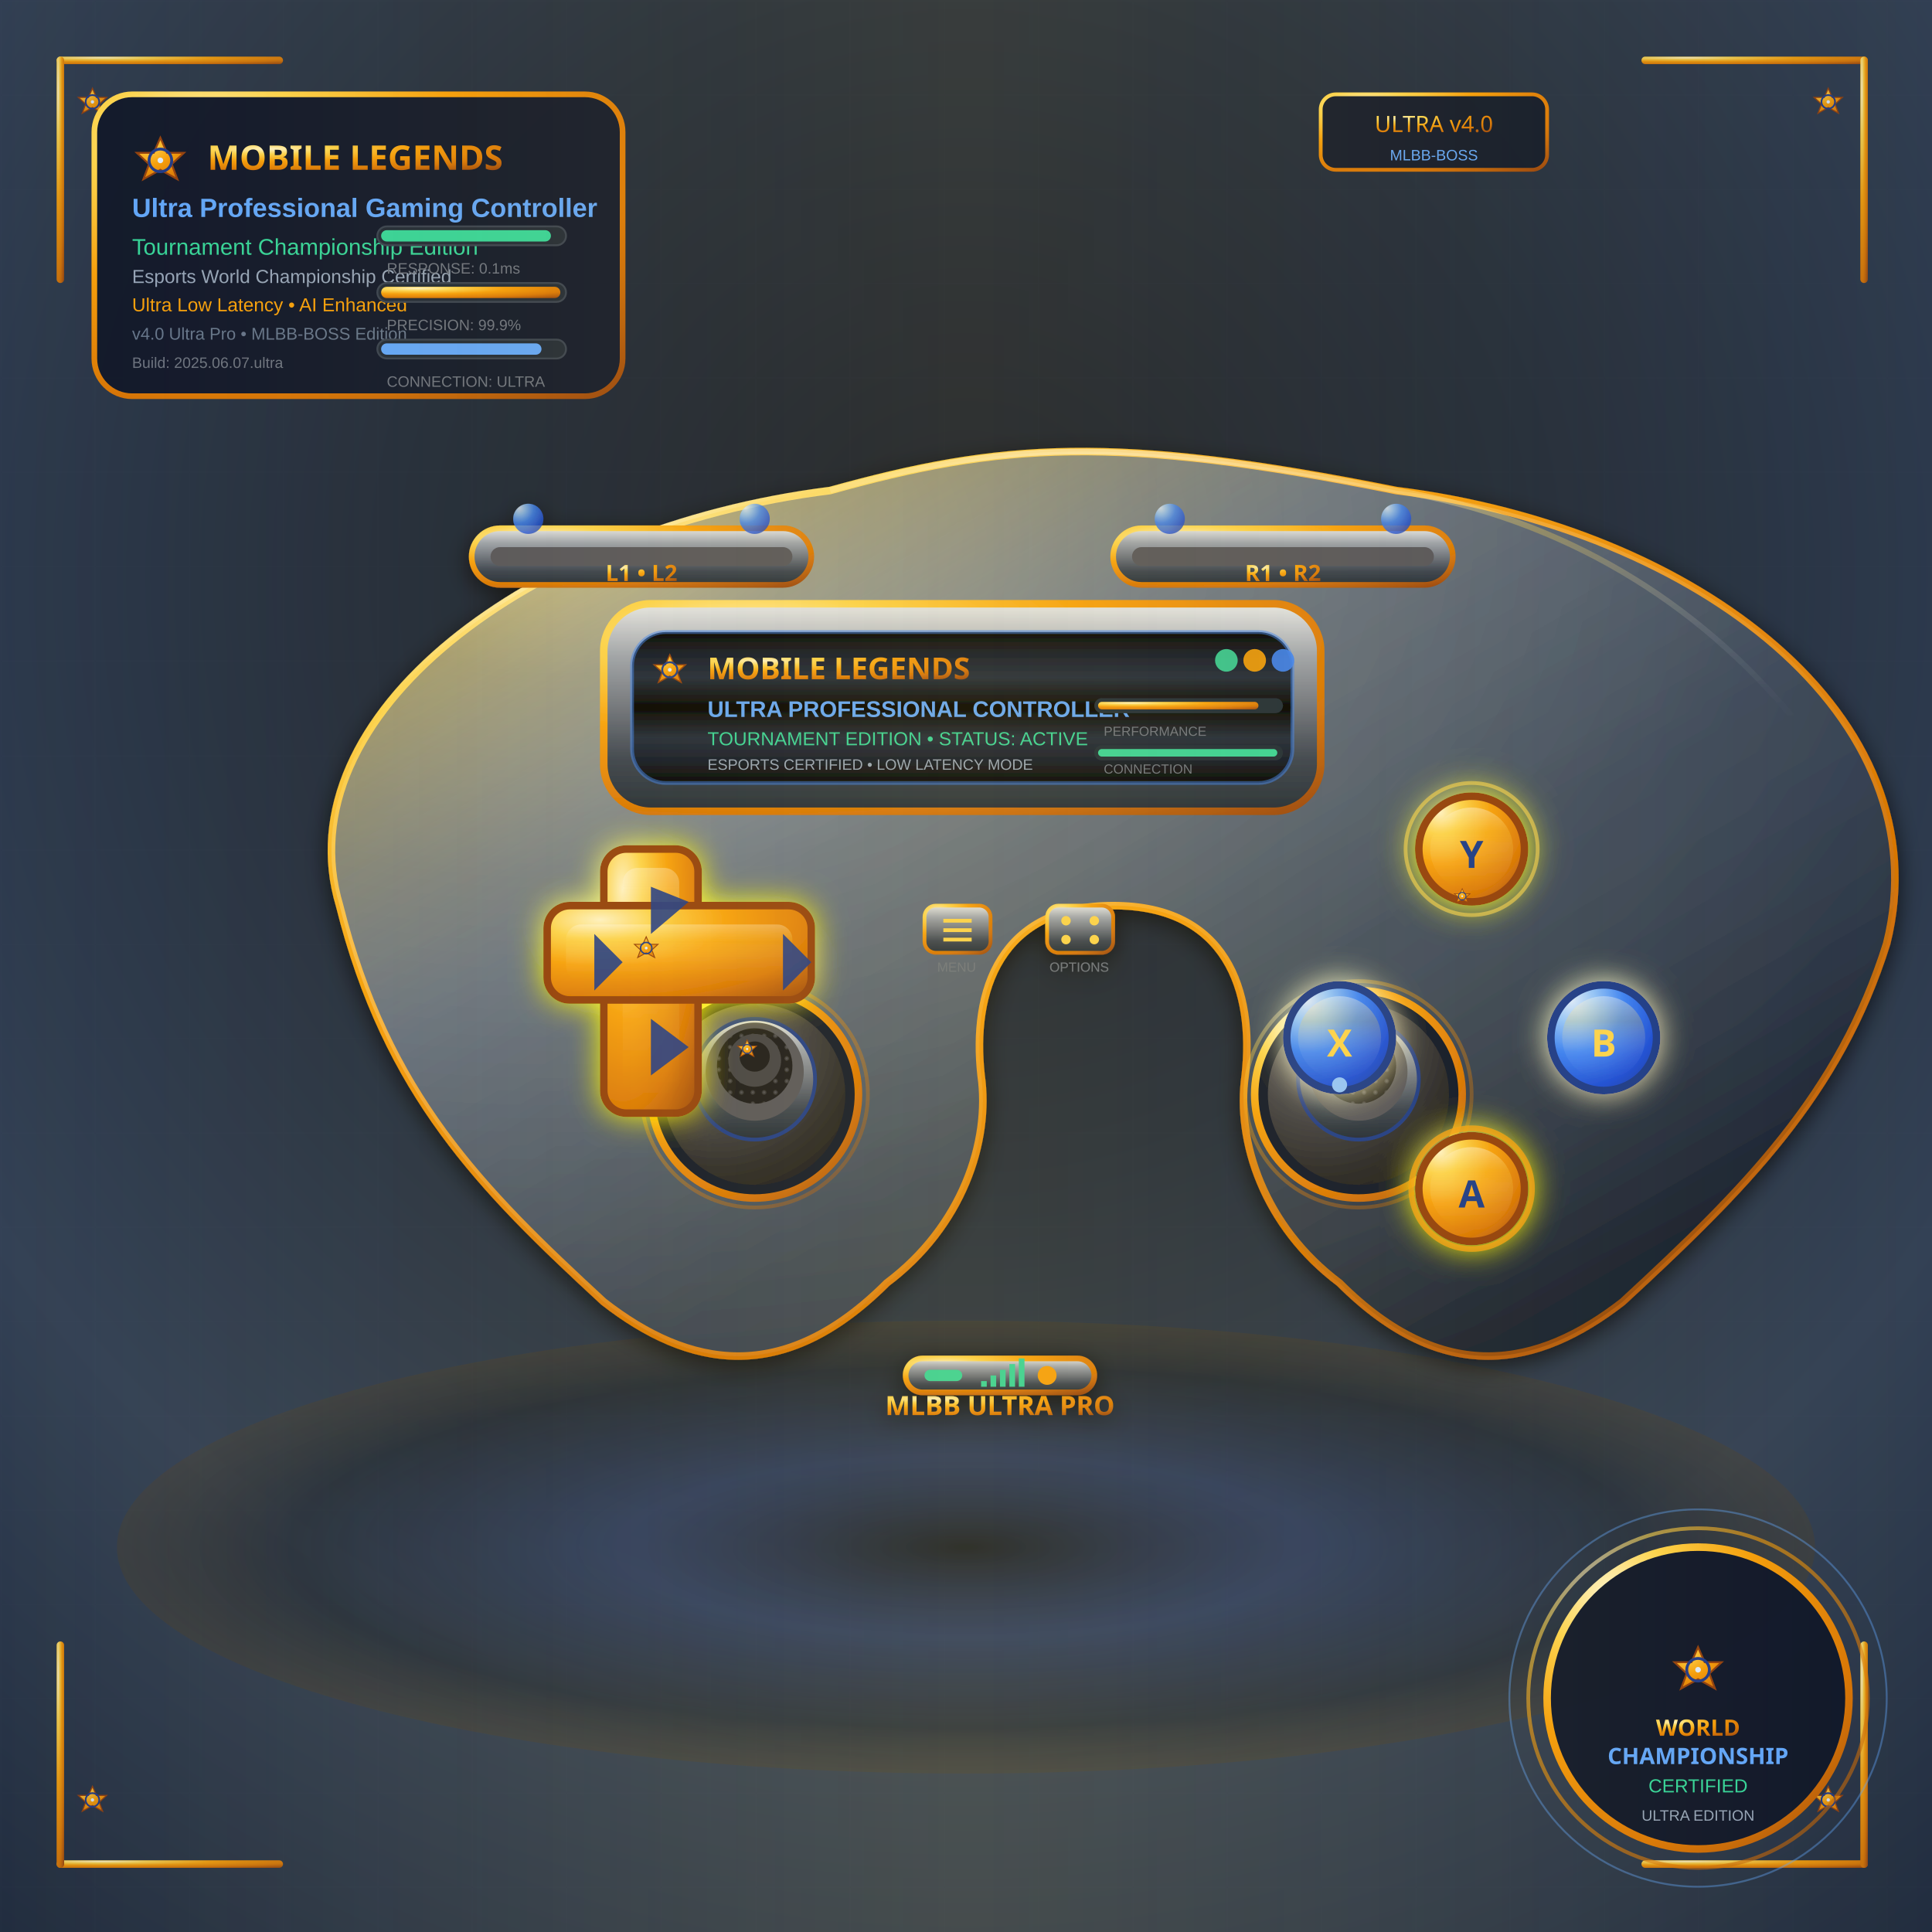
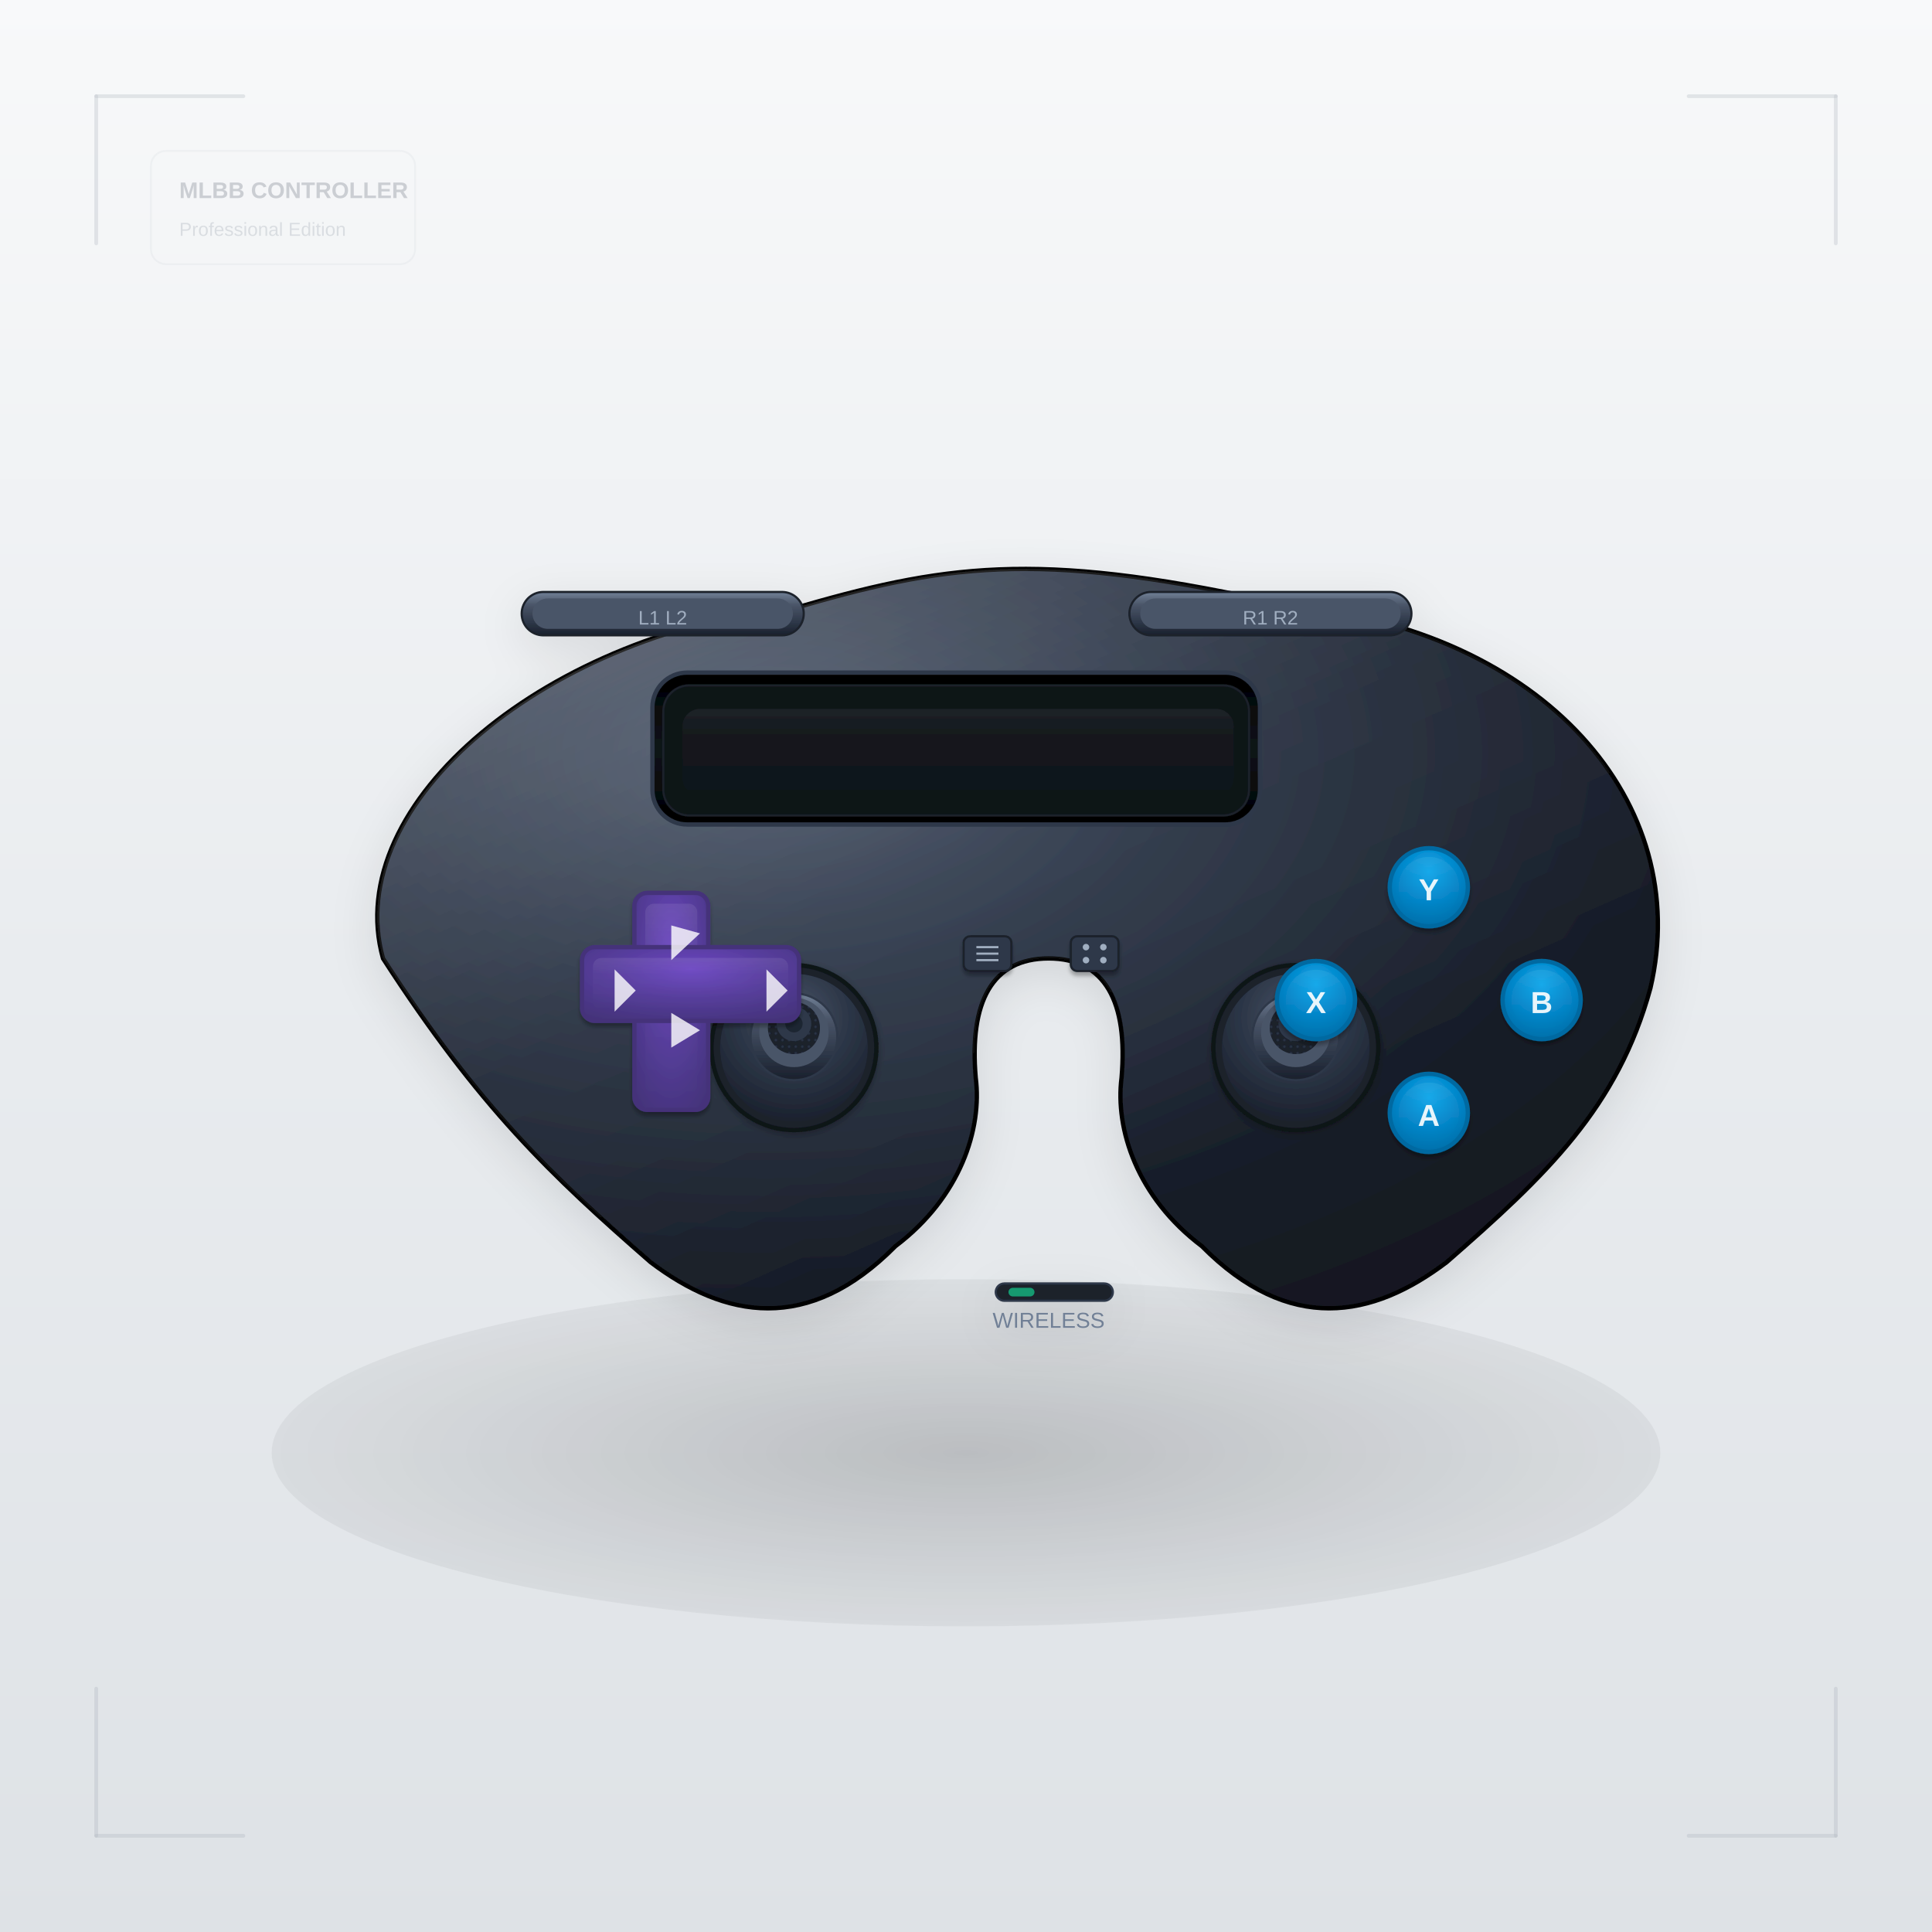
- <svg xmlns="http://www.w3.org/2000/svg" width="1024" height="1024" viewBox="0 0 1024 1024" class="mlbb-ultra-controller">
+ <svg xmlns="http://www.w3.org/2000/svg" width="1024" height="1024" viewBox="0 0 1024 1024">
  <defs>
-     <radialGradient id="mlbb-ultra-gold" cx="0.2" cy="0.15" r="1.4">
-       <stop offset="0%" stop-color="#FEF3C7" />
-       <stop offset="15%" stop-color="#FCD34D" />
-       <stop offset="35%" stop-color="#F59E0B" />
-       <stop offset="60%" stop-color="#D97706" />
-       <stop offset="85%" stop-color="#92400E" />
-       <stop offset="100%" stop-color="#451A03" />
+     <linearGradient id="subtle-bg" x1="0" y1="0" x2="0" y2="1">
+       <stop offset="0%" stop-color="#F8F9FA" />
+       <stop offset="50%" stop-color="#E9ECEF" />
+       <stop offset="100%" stop-color="#DEE2E6" />
+     </linearGradient>
+     <radialGradient id="realistic-body" cx="0.3" cy="0.25" r="1.1">
+       <stop offset="0%" stop-color="#4A5568" />
+       <stop offset="30%" stop-color="#2D3748" />
+       <stop offset="60%" stop-color="#1A202C" />
+       <stop offset="100%" stop-color="#0F1419" />
    </radialGradient>
-     <radialGradient id="mlbb-ultra-blue" cx="0.2" cy="0.15" r="1.4">
-       <stop offset="0%" stop-color="#DBEAFE" />
-       <stop offset="15%" stop-color="#93C5FD" />
-       <stop offset="35%" stop-color="#3B82F6" />
-       <stop offset="60%" stop-color="#1D4ED8" />
-       <stop offset="85%" stop-color="#1E3A8A" />
-       <stop offset="100%" stop-color="#1E2A78" />
+     <linearGradient id="natural-lighting" x1="0" y1="0" x2="0.6" y2="0.8">
+       <stop offset="0%" stop-color="rgba(255,255,255,0.4)" />
+       <stop offset="25%" stop-color="rgba(255,255,255,0.2)" />
+       <stop offset="60%" stop-color="rgba(255,255,255,0.05)" />
+       <stop offset="100%" stop-color="rgba(0,0,0,0.1)" />
+     </linearGradient>
+     <radialGradient id="dpad-material" cx="0.5" cy="0.3" r="0.8">
+       <stop offset="0%" stop-color="#6B46C1" />
+       <stop offset="50%" stop-color="#553C9A" />
+       <stop offset="100%" stop-color="#44337A" />
    </radialGradient>
-     <radialGradient id="ultra-background" cx="0.5" cy="0.3" r="1.2">
-       <stop offset="0%" stop-color="#0F172A" />
-       <stop offset="25%" stop-color="#1E293B" />
-       <stop offset="50%" stop-color="#334155" />
-       <stop offset="75%" stop-color="#1E293B" />
-       <stop offset="100%" stop-color="#020617" />
+     <radialGradient id="button-material" cx="0.5" cy="0.3" r="0.8">
+       <stop offset="0%" stop-color="#0EA5E9" />
+       <stop offset="50%" stop-color="#0284C7" />
+       <stop offset="100%" stop-color="#0369A1" />
    </radialGradient>
-     <radialGradient id="ultra-controller-body" cx="0.15" cy="0.1" r="1.5">
-       <stop offset="0%" stop-color="#94A3B8" />
-       <stop offset="10%" stop-color="#64748B" />
-       <stop offset="25%" stop-color="#475569" />
-       <stop offset="45%" stop-color="#334155" />
-       <stop offset="70%" stop-color="#1E293B" />
-       <stop offset="90%" stop-color="#0F172A" />
-       <stop offset="100%" stop-color="#020617" />
+     <radialGradient id="floor-shadow" cx="0.5" cy="0.5" r="0.8">
+       <stop offset="0%" stop-color="rgba(0,0,0,0.3)" />
+       <stop offset="40%" stop-color="rgba(0,0,0,0.15)" />
+       <stop offset="70%" stop-color="rgba(0,0,0,0.05)" />
+       <stop offset="100%" stop-color="rgba(0,0,0,0)" />
    </radialGradient>
-     <linearGradient id="cinema-lighting" x1="0" y1="0" x2="1" y2="1">
-       <stop offset="0%" stop-color="rgba(255,255,255,0.85)" />
-       <stop offset="15%" stop-color="rgba(252,211,77,0.6)" />
-       <stop offset="35%" stop-color="rgba(255,255,255,0.3)" />
-       <stop offset="60%" stop-color="rgba(255,255,255,0.1)" />
-       <stop offset="85%" stop-color="rgba(0,0,0,0.2)" />
-       <stop offset="100%" stop-color="rgba(0,0,0,0.4)" />
+     <filter id="realistic-shadow" x="-50%" y="-30%" width="200%" height="200%">
+       <feDropShadow dx="0" dy="29" stdDeviation="40" flood-color="#000000" flood-opacity="0.4" />
+       <feDropShadow dx="0" dy="14" stdDeviation="23" flood-color="#000000" flood-opacity="0.2" />
+       <feDropShadow dx="0" dy="7" stdDeviation="12" flood-color="#000000" flood-opacity="0.1" />
+     </filter>
+     <filter id="button-depth" x="-30%" y="-30%" width="160%" height="160%">
+       <feDropShadow dx="0" dy="5" stdDeviation="4" flood-color="#000000" flood-opacity="0.6" />
+       <feDropShadow dx="0" dy="2" stdDeviation="1" flood-color="#000000" flood-opacity="0.3" />
+     </filter>
+     <filter id="stick-shadow" x="-40%" y="-40%" width="180%" height="180%">
+       <feDropShadow dx="0" dy="4" stdDeviation="5" flood-color="#000000" flood-opacity="0.5" />
+       <feDropShadow dx="0" dy="1" stdDeviation="2" flood-color="#000000" flood-opacity="0.3" />
+     </filter>
+     <radialGradient id="stick-texture" cx="0.5" cy="0.3" r="0.9">
+       <stop offset="0%" stop-color="#4A5568" />
+       <stop offset="40%" stop-color="#2D3748" />
+       <stop offset="80%" stop-color="#1A202C" />
+       <stop offset="100%" stop-color="#0F1419" />
+     </radialGradient>
+     <pattern id="rubber-pattern" patternUnits="userSpaceOnUse" width="3.5" height="3.5">
+       <rect width="3.5" height="3.5" fill="#1A202C" />
+       <circle cx="1.75" cy="1.75" r="0.7" fill="#2D3748" opacity="0.8" />
+     </pattern>
+     <linearGradient id="metal-trigger" x1="0" y1="0" x2="0" y2="1">
+       <stop offset="0%" stop-color="#718096" />
+       <stop offset="30%" stop-color="#4A5568" />
+       <stop offset="70%" stop-color="#2D3748" />
+       <stop offset="100%" stop-color="#1A202C" />
    </linearGradient>
-     <filter id="ultra-professional-shadow" x="-150%" y="-100%" width="400%" height="350%">
-       <feDropShadow dx="0" dy="45" stdDeviation="65" flood-color="#000000" flood-opacity="0.6" />
-       <feDropShadow dx="0" dy="25" stdDeviation="35" flood-color="#1E3A8A" flood-opacity="0.4" />
-       <feDropShadow dx="0" dy="15" stdDeviation="20" flood-color="#F59E0B" flood-opacity="0.2" />
-       <feDropShadow dx="0" dy="8" stdDeviation="12" flood-color="#000000" flood-opacity="0.5" />
-       <feDropShadow dx="0" dy="3" stdDeviation="6" flood-color="#000000" flood-opacity="0.7" />
-     </filter>
-     <filter id="ultra-button-glow" x="-100%" y="-100%" width="300%" height="300%">
-       <feGaussianBlur stdDeviation="8" result="coloredBlur" />
-       <feColorMatrix type="matrix" values="1 0 0 0 0.95  0 1 0 0 0.8  0 0 1 0 0  0 0 0 1 0" result="goldGlow" />
-       <feMerge>
-         <feMergeNode in="goldGlow" />
-         <feMergeNode in="SourceGraphic" />
-       </feMerge>
-     </filter>
-     <radialGradient id="ultra-stick-texture" cx="0.3" cy="0.2" r="1.1">
-       <stop offset="0%" stop-color="#71717A" />
-       <stop offset="20%" stop-color="#52525B" />
-       <stop offset="40%" stop-color="#3F3F46" />
-       <stop offset="65%" stop-color="#27272A" />
-       <stop offset="85%" stop-color="#18181B" />
-       <stop offset="100%" stop-color="#09090B" />
-     </radialGradient>
-     <pattern id="ultra-rubber-pattern" patternUnits="userSpaceOnUse" width="6" height="6">
-       <rect width="6" height="6" fill="#18181B" />
-       <circle cx="3" cy="3" r="1.2" fill="#3F3F46" opacity="0.8" />
-       <circle cx="3" cy="3" r="0.6" fill="#52525B" opacity="0.6" />
-       <circle cx="3" cy="3" r="0.2" fill="#71717A" opacity="0.4" />
-     </pattern>
-     <linearGradient id="ultra-display" x1="0" y1="0" x2="0" y2="1">
+     <linearGradient id="screen-material" x1="0" y1="0" x2="0" y2="1">
      <stop offset="0%" stop-color="#000000" />
-       <stop offset="15%" stop-color="#0F172A" />
-       <stop offset="30%" stop-color="#1E293B" />
-       <stop offset="50%" stop-color="#000000" />
-       <stop offset="70%" stop-color="#1E293B" />
-       <stop offset="85%" stop-color="#0F172A" />
+       <stop offset="50%" stop-color="#0F1419" />
      <stop offset="100%" stop-color="#000000" />
    </linearGradient>
-     <radialGradient id="ultra-floor-shadow" cx="0.5" cy="0.5" r="1">
-       <stop offset="0%" stop-color="rgba(0,0,0,0.5)" />
-       <stop offset="20%" stop-color="rgba(30,58,138,0.3)" />
-       <stop offset="40%" stop-color="rgba(0,0,0,0.25)" />
-       <stop offset="65%" stop-color="rgba(245,158,11,0.1)" />
-       <stop offset="85%" stop-color="rgba(0,0,0,0.05)" />
-       <stop offset="100%" stop-color="rgba(0,0,0,0)" />
-     </radialGradient>
-     <symbol id="mlbb-ultra-logo" viewBox="0 0 30 30">
-       <defs>
-         <radialGradient id="logo-gold" cx="0.3" cy="0.2" r="0.9">
-           <stop offset="0%" stop-color="#FCD34D" />
-           <stop offset="50%" stop-color="#F59E0B" />
-           <stop offset="100%" stop-color="#D97706" />
-         </radialGradient>
-       </defs>
-       <polygon points="15,3 18.5,11 27.5,11 21,17 24,25 15,20 6,25 9,17 2.5,11 11.5,11" fill="url(#logo-gold)" stroke="#92400E" stroke-width="1" />
-       <circle cx="15" cy="15" r="6" fill="none" stroke="#1E3A8A" stroke-width="1.5" />
-       <circle cx="15" cy="15" r="1.5" fill="#DBEAFE" />
-     </symbol>
-     <linearGradient id="ultra-metal" x1="0" y1="0" x2="0" y2="1">
-       <stop offset="0%" stop-color="#E5E7EB" />
-       <stop offset="25%" stop-color="#9CA3AF" />
-       <stop offset="50%" stop-color="#6B7280" />
-       <stop offset="75%" stop-color="#374151" />
-       <stop offset="100%" stop-color="#1F2937" />
-     </linearGradient>
-     <linearGradient id="ultra-highlight" x1="0" y1="0" x2="0" y2="1">
-       <stop offset="0%" stop-color="rgba(255,255,255,0.6)" />
-       <stop offset="30%" stop-color="rgba(252,211,77,0.4)" />
-       <stop offset="70%" stop-color="rgba(255,255,255,0.1)" />
+     <linearGradient id="plastic-highlight" x1="0" y1="0" x2="0" y2="1">
+       <stop offset="0%" stop-color="rgba(255,255,255,0.3)" />
+       <stop offset="30%" stop-color="rgba(255,255,255,0.1)" />
      <stop offset="100%" stop-color="rgba(255,255,255,0)" />
    </linearGradient>
  </defs>
-   <rect width="1024" height="1024" fill="url(#ultra-background)" />
-   <defs>
-     <pattern id="ultra-grid" patternUnits="userSpaceOnUse" width="50" height="50">
-       <rect width="50" height="50" fill="none" />
-       <path d="M 50 0 L 0 0 0 50" fill="none" stroke="rgba(71,85,105,0.1)" stroke-width="1" />
-     </pattern>
-   </defs>
-   <rect width="1024" height="1024" fill="url(#ultra-grid)" opacity="0.3" />
-   <ellipse cx="512" cy="820" rx="450" ry="120" fill="url(#ultra-floor-shadow)" />
-   <g id="mlbb-ultra-controller" filter="url(#ultra-professional-shadow)">
-     <g id="ultra-controller-body">
-       <path d="         M 180,480         C 150,380 280,280 440,260         C 530,235 590,230 740,260         C 900,280 1030,380 1000,500         C 975,580 925,630 860,690         C 815,725 765,735 710,680         C 670,650 655,605 660,570         C 665,525 650,480 590,480         C 530,480 515,525 520,570         C 525,605 510,650 470,680         C 415,735 365,725 320,690         C 255,630 205,580 180,480         Z" fill="url(#ultra-controller-body)" stroke="url(#mlbb-ultra-gold)" stroke-width="4" />
-       <path d="         M 180,480         C 150,380 280,280 440,260         C 530,235 590,230 740,260         C 900,280 1030,380 1000,500         C 975,580 925,630 860,690         C 815,725 765,735 710,680         C 670,650 655,605 660,570         C 665,525 650,480 590,480         C 530,480 515,525 520,570         C 525,605 510,650 470,680         C 415,735 365,725 320,690         C 255,630 205,580 180,480         Z" fill="url(#cinema-lighting)" opacity="0.7" />
-       <path d="         M 440,260         C 530,235 590,230 740,260         C 830,275 900,320 950,380" fill="none" stroke="url(#ultra-highlight)" stroke-width="3" opacity="0.8" />
+   <rect width="1024" height="1024" fill="url(#subtle-bg)" />
+   <ellipse cx="512" cy="770" rx="368" ry="92" fill="url(#floor-shadow)" opacity="0.6" />
+   <g id="realistic-controller" filter="url(#realistic-shadow)">
+     <g id="controller-body">
+       <path d="         M203,508         C180,425.75 291,333.75 425.75,321         C505.5,298 555.8,292.25 683,321         C818.75,333.75 897.75,425.75 874.75,523.75         C857.5,587 819.5,623 766.75,669         C727.5,698.75 683.25,707.25 637,660.5         C602.5,634.5 591,598.25 594.45,571.25         C597.9,531 585.75,508 555.8,508         C525.85,508 513.7,531 517.15,571.25         C520.6,598.25 509.1,634.5 474.6,660.5         C428.35,707.25 384.1,698.75 344.85,669         C292.1,623 254.1,587 203,508         Z" fill="url(#realistic-body)" stroke="#000000" stroke-width="2.3" />
+       <path d="         M203,508         C180,425.75 291,333.75 425.75,321         C505.5,298 555.8,292.25 683,321         C818.75,333.75 897.75,425.75 874.75,523.75         C857.5,587 819.5,623 766.75,669         C727.5,698.75 683.25,707.25 637,660.5         C602.5,634.5 591,598.25 594.45,571.25         C597.9,531 585.75,508 555.8,508         C525.85,508 513.7,531 517.15,571.25         C520.6,598.25 509.1,634.5 474.6,660.5         C428.35,707.25 384.1,698.75 344.85,669         C292.1,623 254.1,587 203,508         Z" fill="url(#natural-lighting)" opacity="0.7" />
    </g>
-     <g id="ultra-pro-display">
-       <rect x="320" y="320" width="380" height="110" rx="25" fill="url(#ultra-metal)" stroke="url(#mlbb-ultra-gold)" stroke-width="4" />
-       <rect x="335" y="335" width="350" height="80" rx="18" fill="url(#ultra-display)" stroke="rgba(59,130,246,0.5)" stroke-width="2" />
-       <g id="mlbb-interface">
-         <use href="#mlbb-ultra-logo" x="345" y="345" width="20" height="20" />
-         <text x="375" y="360" fill="url(#mlbb-ultra-gold)" font-family="Arial Black" font-size="16" font-weight="bold">MOBILE LEGENDS</text>
-         <text x="375" y="380" fill="#60A5FA" font-family="Arial" font-size="12" font-weight="600">ULTRA PROFESSIONAL CONTROLLER</text>
-         <text x="375" y="395" fill="#34D399" font-family="Arial" font-size="10">TOURNAMENT EDITION • STATUS: ACTIVE</text>
-         <text x="375" y="408" fill="#94A3B8" font-family="Arial" font-size="8">ESPORTS CERTIFIED • LOW LATENCY MODE</text>
-         <circle cx="650" cy="350" r="6" fill="#34D399" opacity="0.9" />
-         <circle cx="665" cy="350" r="6" fill="#F59E0B" opacity="0.9" />
-         <circle cx="680" cy="350" r="6" fill="#3B82F6" opacity="0.9" />
-         <rect x="580" y="370" width="100" height="8" rx="4" fill="#1F2937" />
-         <rect x="582" y="372" width="85" height="4" rx="2" fill="url(#mlbb-ultra-gold)" />
-         <text x="585" y="390" fill="#6B7280" font-family="Arial" font-size="7">PERFORMANCE</text>
-         <rect x="580" y="395" width="100" height="8" rx="4" fill="#1F2937" />
-         <rect x="582" y="397" width="95" height="4" rx="2" fill="#34D399" />
-         <text x="585" y="410" fill="#6B7280" font-family="Arial" font-size="7">CONNECTION</text>
+     <g id="center-touchpad">
+       <rect x="345.8" y="356.5" width="322" height="80.5" rx="18.4" fill="url(#screen-material)" stroke="#2D3748" stroke-width="2.3" />
+       <rect x="351.55" y="363.25" width="310.5" height="69" rx="13.8" fill="#0F1419" stroke="#1A202C" stroke-width="1.15" />
+       <rect x="361.75" y="375.75" width="292.1" height="46" rx="9.2" fill="url(#plastic-highlight)" opacity="0.2" />
+     </g>
+     <g id="realistic-sticks">
+       <g filter="url(#stick-shadow)">
+         <circle cx="420.8" cy="555.25" r="43.7" fill="#1A202C" stroke="#0F1419" stroke-width="2.3" />
+         <circle cx="420.8" cy="555.25" r="39.1" fill="url(#stick-texture)" />
+         <circle cx="420.8" cy="549.5" r="23" fill="url(#metal-trigger)" stroke="#2D3748" stroke-width="1.15" />
+         <circle cx="420.8" cy="547.2" r="18.4" fill="#4A5568" />
+         <circle cx="420.8" cy="544.9" r="13.8" fill="url(#rubber-pattern)" />
+         <circle cx="420.8" cy="542.6" r="9.2" fill="#2D3748" />
+         <circle cx="420.8" cy="542.6" r="4.6" fill="#1A202C" opacity="0.8" />
+       </g>
+       <g filter="url(#stick-shadow)">
+         <circle cx="686.8" cy="555.25" r="43.7" fill="#1A202C" stroke="#0F1419" stroke-width="2.3" />
+         <circle cx="686.8" cy="555.25" r="39.1" fill="url(#stick-texture)" />
+         <circle cx="686.8" cy="549.5" r="23" fill="url(#metal-trigger)" stroke="#2D3748" stroke-width="1.15" />
+         <circle cx="686.8" cy="547.2" r="18.4" fill="#4A5568" />
+         <circle cx="686.8" cy="544.9" r="13.8" fill="url(#rubber-pattern)" />
+         <circle cx="686.8" cy="542.6" r="9.2" fill="#2D3748" />
+         <circle cx="686.8" cy="542.6" r="4.6" fill="#1A202C" opacity="0.8" />
      </g>
    </g>
-     <g id="ultra-pro-sticks">
-       <g class="ultra-stick-left">
-         <circle cx="400" cy="580" r="55" fill="#0F172A" stroke="url(#mlbb-ultra-gold)" stroke-width="4" />
-         <circle cx="400" cy="580" r="48" fill="url(#ultra-stick-texture)" />
-         <circle cx="400" cy="572" r="32" fill="url(#ultra-metal)" stroke="#1E3A8A" stroke-width="2" />
-         <circle cx="400" cy="568" r="26" fill="#52525B" />
-         <circle cx="400" cy="565" r="20" fill="url(#ultra-rubber-pattern)" />
-         <circle cx="400" cy="562" r="14" fill="#3F3F46" />
-         <circle cx="400" cy="560" r="8" fill="#18181B" />
-         <use href="#mlbb-ultra-logo" x="390" y="550" width="12" height="12" />
-         <circle cx="400" cy="580" r="60" fill="none" stroke="url(#mlbb-ultra-gold)" stroke-width="2" opacity="0.4" />
+     <g id="shoulder-triggers">
+       <rect x="276.5" y="313.75" width="149.5" height="23" rx="11.5" fill="url(#metal-trigger)" stroke="#1A202C" stroke-width="1.15" />
+       <rect x="282.25" y="317.2" width="138" height="16.1" rx="8.05" fill="#4A5568" />
+       <text x="351.25" y="331" text-anchor="middle" fill="#A0AEC0" font-family="Arial" font-size="10.35">L1  L2</text>
+       <rect x="598.6" y="313.75" width="149.5" height="23" rx="11.5" fill="url(#metal-trigger)" stroke="#1A202C" stroke-width="1.15" />
+       <rect x="604.35" y="317.2" width="138" height="16.1" rx="8.05" fill="#4A5568" />
+       <text x="673.35" y="331" text-anchor="middle" fill="#A0AEC0" font-family="Arial" font-size="10.35">R1  R2</text>
+     </g>
+     <g id="realistic-buttons">
+       <g id="realistic-dpad" filter="url(#button-depth)">
+         <rect x="336.25" y="473.25" width="39.1" height="115" rx="6.9" fill="url(#dpad-material)" stroke="#44337A" stroke-width="2.3" />
+         <rect x="342" y="479" width="27.6" height="103.5" rx="4.6" fill="url(#plastic-highlight)" opacity="0.3" />
+         <rect x="308.5" y="502" width="115" height="39.1" rx="6.9" fill="url(#dpad-material)" stroke="#44337A" stroke-width="2.3" />
+         <rect x="314.25" y="507.75" width="103.5" height="27.6" rx="4.6" fill="url(#plastic-highlight)" opacity="0.3" />
+         <polygon points="355.8,490.5 371,494.7 355.8,508.9" fill="rgba(255,255,255,0.8)" />
+         <polygon points="355.8,555.25 371,546.05 355.8,536.85" fill="rgba(255,255,255,0.8)" />
+         <polygon points="325.75,513.8 336.95,525 325.75,536.2" fill="rgba(255,255,255,0.8)" />
+         <polygon points="406.25,513.8 417.45,525 406.25,536.2" fill="rgba(255,255,255,0.8)" />
      </g>
-       <g class="ultra-stick-right">
-         <circle cx="720" cy="580" r="55" fill="#0F172A" stroke="url(#mlbb-ultra-gold)" stroke-width="4" />
-         <circle cx="720" cy="580" r="48" fill="url(#ultra-stick-texture)" />
-         <circle cx="720" cy="572" r="32" fill="url(#ultra-metal)" stroke="#1E3A8A" stroke-width="2" />
-         <circle cx="720" cy="568" r="26" fill="#52525B" />
-         <circle cx="720" cy="565" r="20" fill="url(#ultra-rubber-pattern)" />
-         <circle cx="720" cy="562" r="14" fill="#3F3F46" />
-         <circle cx="720" cy="560" r="8" fill="#18181B" />
-         <use href="#mlbb-ultra-logo" x="710" y="550" width="12" height="12" />
-         <circle cx="720" cy="580" r="60" fill="none" stroke="url(#mlbb-ultra-gold)" stroke-width="2" opacity="0.4" />
+       <g id="action-buttons" filter="url(#button-depth)">
+         <circle cx="757.3" cy="470.25" r="20.7" fill="url(#button-material)" stroke="#0369A1" stroke-width="2.3" />
+         <circle cx="757.3" cy="470.25" r="16.1" fill="url(#plastic-highlight)" opacity="0.3" />
+         <text x="757.3" y="477.15" text-anchor="middle" fill="rgba(255,255,255,0.9)" font-family="Arial" font-size="16.1" font-weight="bold">Y</text>
+         <circle cx="697.5" cy="530.05" r="20.7" fill="url(#button-material)" stroke="#0369A1" stroke-width="2.3" />
+         <circle cx="697.5" cy="530.05" r="16.1" fill="url(#plastic-highlight)" opacity="0.3" />
+         <text x="697.5" y="536.95" text-anchor="middle" fill="rgba(255,255,255,0.9)" font-family="Arial" font-size="16.1" font-weight="bold">X</text>
+         <circle cx="757.3" cy="589.85" r="20.7" fill="url(#button-material)" stroke="#0369A1" stroke-width="2.3" />
+         <circle cx="757.3" cy="589.85" r="16.1" fill="url(#plastic-highlight)" opacity="0.3" />
+         <text x="757.3" y="596.75" text-anchor="middle" fill="rgba(255,255,255,0.9)" font-family="Arial" font-size="16.1" font-weight="bold">A</text>
+         <circle cx="817.1" cy="530.05" r="20.7" fill="url(#button-material)" stroke="#0369A1" stroke-width="2.3" />
+         <circle cx="817.1" cy="530.05" r="16.1" fill="url(#plastic-highlight)" opacity="0.3" />
+         <text x="817.1" y="536.95" text-anchor="middle" fill="rgba(255,255,255,0.9)" font-family="Arial" font-size="16.1" font-weight="bold">B</text>
+       </g>
+       <g id="system-controls" filter="url(#button-depth)">
+         <rect x="510.75" y="496.25" width="25.3" height="18.4" rx="3.45" fill="#2D3748" stroke="#1A202C" stroke-width="1.15" />
+         <line x1="517.5" y1="502" x2="529.2" y2="502" stroke="#A0AEC0" stroke-width="1.15" />
+         <line x1="517.5" y1="505.45" x2="529.2" y2="505.45" stroke="#A0AEC0" stroke-width="1.15" />
+         <line x1="517.5" y1="508.9" x2="529.2" y2="508.9" stroke="#A0AEC0" stroke-width="1.15" />
+         <rect x="567.55" y="496.25" width="25.3" height="18.4" rx="3.45" fill="#2D3748" stroke="#1A202C" stroke-width="1.15" />
+         <circle cx="575.6" cy="502" r="1.725" fill="#A0AEC0" />
+         <circle cx="584.8" cy="502" r="1.725" fill="#A0AEC0" />
+         <circle cx="575.6" cy="508.9" r="1.725" fill="#A0AEC0" />
+         <circle cx="584.8" cy="508.9" r="1.725" fill="#A0AEC0" />
      </g>
    </g>
-     <g id="ultra-shoulder-system">
-       <rect x="250" y="280" width="180" height="30" rx="15" fill="url(#ultra-metal)" stroke="url(#mlbb-ultra-gold)" stroke-width="3" />
-       <rect x="260" y="290" width="160" height="10" rx="5" fill="#52525B" />
-       <text x="340" y="308" text-anchor="middle" fill="url(#mlbb-ultra-gold)" font-family="Arial Black" font-size="12" font-weight="bold">L1 • L2</text>
-       <circle cx="280" cy="275" r="8" fill="url(#mlbb-ultra-blue)" opacity="0.8" />
-       <circle cx="400" cy="275" r="8" fill="url(#mlbb-ultra-blue)" opacity="0.8" />
-       <rect x="590" y="280" width="180" height="30" rx="15" fill="url(#ultra-metal)" stroke="url(#mlbb-ultra-gold)" stroke-width="3" />
-       <rect x="600" y="290" width="160" height="10" rx="5" fill="#52525B" />
-       <text x="680" y="308" text-anchor="middle" fill="url(#mlbb-ultra-gold)" font-family="Arial Black" font-size="12" font-weight="bold">R1 • R2</text>
-       <circle cx="620" cy="275" r="8" fill="url(#mlbb-ultra-blue)" opacity="0.8" />
-       <circle cx="740" cy="275" r="8" fill="url(#mlbb-ultra-blue)" opacity="0.8" />
-     </g>
-     <g id="ultra-button-system">
-       <g id="ultra-pro-dpad" filter="url(#ultra-button-glow)">
-         <rect x="320" y="450" width="50" height="140" rx="12" fill="url(#mlbb-ultra-gold)" stroke="#92400E" stroke-width="4" />
-         <rect x="330" y="460" width="30" height="120" rx="8" fill="url(#ultra-highlight)" opacity="0.5" />
-         <rect x="290" y="480" width="140" height="50" rx="12" fill="url(#mlbb-ultra-gold)" stroke="#92400E" stroke-width="4" />
-         <rect x="300" y="490" width="120" height="30" rx="8" fill="url(#ultra-highlight)" opacity="0.5" />
-         <polygon points="345,470 365,478 345,495" fill="#1E3A8A" opacity="0.9" />
-         <polygon points="345,570 365,555 345,540" fill="#1E3A8A" opacity="0.9" />
-         <polygon points="315,495 330,510 315,525" fill="#1E3A8A" opacity="0.9" />
-         <polygon points="415,495 430,510 415,525" fill="#1E3A8A" opacity="0.9" />
-         <use href="#mlbb-ultra-logo" x="335" y="495" width="15" height="15" />
-       </g>
-       <g id="ultra-action-complex">
-         <g class="ultimate-button" filter="url(#ultra-button-glow)">
-           <circle cx="780" cy="450" r="28" fill="url(#mlbb-ultra-gold)" stroke="#92400E" stroke-width="4" />
-           <circle cx="780" cy="450" r="22" fill="url(#ultra-highlight)" opacity="0.6" />
-           <text x="780" y="460" text-anchor="middle" fill="#1E3A8A" font-family="Arial Black" font-size="20" font-weight="bold">Y</text>
-           <use href="#mlbb-ultra-logo" x="770" y="470" width="10" height="10" />
-           <circle cx="780" cy="450" r="35" fill="none" stroke="#FCD34D" stroke-width="2" opacity="0.6" />
-         </g>
-         <g class="skill-button" filter="url(#ultra-button-glow)">
-           <circle cx="710" cy="550" r="28" fill="url(#mlbb-ultra-blue)" stroke="#1E3A8A" stroke-width="4" />
-           <circle cx="710" cy="550" r="22" fill="url(#ultra-highlight)" opacity="0.6" />
-           <text x="710" y="560" text-anchor="middle" fill="#FCD34D" font-family="Arial Black" font-size="20" font-weight="bold">X</text>
-           <circle cx="710" cy="575" r="4" fill="#93C5FD" />
-         </g>
-         <g class="attack-button" filter="url(#ultra-button-glow)">
-           <circle cx="780" cy="630" r="28" fill="url(#mlbb-ultra-gold)" stroke="#92400E" stroke-width="4" />
-           <circle cx="780" cy="630" r="22" fill="url(#ultra-highlight)" opacity="0.6" />
-           <text x="780" y="640" text-anchor="middle" fill="#1E3A8A" font-family="Arial Black" font-size="20" font-weight="bold">A</text>
-           <circle cx="780" cy="630" r="32" fill="none" stroke="#F59E0B" stroke-width="3" opacity="0.8" />
-         </g>
-         <g class="battle-button" filter="url(#ultra-button-glow)">
-           <circle cx="850" cy="550" r="28" fill="url(#mlbb-ultra-blue)" stroke="#1E3A8A" stroke-width="4" />
-           <circle cx="850" cy="550" r="22" fill="url(#ultra-highlight)" opacity="0.6" />
-           <text x="850" y="560" text-anchor="middle" fill="#FCD34D" font-family="Arial Black" font-size="20" font-weight="bold">B</text>
-         </g>
-       </g>
-       <g id="ultra-system-controls">
-         <rect x="490" y="480" width="35" height="25" rx="6" fill="url(#ultra-metal)" stroke="url(#mlbb-ultra-gold)" stroke-width="2" />
-         <line x1="500" y1="488" x2="515" y2="488" stroke="#FCD34D" stroke-width="2" />
-         <line x1="500" y1="493" x2="515" y2="493" stroke="#FCD34D" stroke-width="2" />
-         <line x1="500" y1="498" x2="515" y2="498" stroke="#FCD34D" stroke-width="2" />
-         <text x="507" y="515" text-anchor="middle" fill="#6B7280" font-family="Arial" font-size="7">MENU</text>
-         <rect x="555" y="480" width="35" height="25" rx="6" fill="url(#ultra-metal)" stroke="url(#mlbb-ultra-gold)" stroke-width="2" />
-         <circle cx="565" cy="488" r="2.5" fill="#FCD34D" />
-         <circle cx="580" cy="488" r="2.5" fill="#FCD34D" />
-         <circle cx="565" cy="498" r="2.5" fill="#FCD34D" />
-         <circle cx="580" cy="498" r="2.5" fill="#FCD34D" />
-         <text x="572" y="515" text-anchor="middle" fill="#6B7280" font-family="Arial" font-size="7">OPTIONS</text>
-       </g>
-     </g>
-     <g id="ultra-connectivity">
-       <rect x="480" y="720" width="100" height="18" rx="9" fill="url(#ultra-metal)" stroke="url(#mlbb-ultra-gold)" stroke-width="3" />
-       <rect x="490" y="726" width="20" height="6" rx="3" fill="#34D399" />
-       <text x="530" y="750" text-anchor="middle" fill="url(#mlbb-ultra-gold)" font-family="Arial Black" font-size="14" font-weight="bold">MLBB ULTRA PRO</text>
-       <g id="ultra-signal">
-         <rect x="520" y="732" width="3" height="3" fill="#34D399" />
-         <rect x="525" y="729" width="3" height="6" fill="#34D399" />
-         <rect x="530" y="726" width="3" height="9" fill="#34D399" />
-         <rect x="535" y="723" width="3" height="12" fill="#34D399" />
-         <rect x="540" y="720" width="3" height="15" fill="#34D399" />
-       </g>
-       <circle cx="555" cy="729" r="5" fill="#F59E0B">
-         <animate attributeName="opacity" values="1;0.4;1" dur="1.5s" repeatCount="indefinite" />
-       </circle>
+     <g id="connectivity-status">
+       <rect x="527.75" y="680.25" width="62.1" height="9.2" rx="4.6" fill="#1A202C" stroke="#2D3748" stroke-width="1.15" />
+       <rect x="534.5" y="682.55" width="13.8" height="4.6" rx="2.3" fill="#10B981" opacity="0.8" />
+       <text x="555.8" y="703.75" text-anchor="middle" fill="#718096" font-family="Arial" font-size="11.5">WIRELESS</text>
    </g>
  </g>
-   <g id="ultra-professional-branding">
-     <g opacity="0.9">
-       <rect x="30" y="30" width="120" height="4" rx="2" fill="url(#mlbb-ultra-gold)" />
-       <rect x="30" y="30" width="4" height="120" rx="2" fill="url(#mlbb-ultra-gold)" />
-       <use href="#mlbb-ultra-logo" x="40" y="45" width="18" height="18" />
-       <rect x="870" y="30" width="120" height="4" rx="2" fill="url(#mlbb-ultra-gold)" />
-       <rect x="986" y="30" width="4" height="120" rx="2" fill="url(#mlbb-ultra-gold)" />
-       <use href="#mlbb-ultra-logo" x="960" y="45" width="18" height="18" />
-       <rect x="30" y="986" width="120" height="4" rx="2" fill="url(#mlbb-ultra-gold)" />
-       <rect x="30" y="870" width="4" height="120" rx="2" fill="url(#mlbb-ultra-gold)" />
-       <use href="#mlbb-ultra-logo" x="40" y="945" width="18" height="18" />
-       <rect x="870" y="986" width="120" height="4" rx="2" fill="url(#mlbb-ultra-gold)" />
-       <rect x="986" y="870" width="4" height="120" rx="2" fill="url(#mlbb-ultra-gold)" />
-       <use href="#mlbb-ultra-logo" x="960" y="945" width="18" height="18" />
-     </g>
-     <g id="ultra-info-panel">
-       <rect x="50" y="50" width="280" height="160" rx="20" fill="rgba(15,23,42,0.95)" stroke="url(#mlbb-ultra-gold)" stroke-width="3" />
-       <use href="#mlbb-ultra-logo" x="70" y="70" width="30" height="30" />
-       <text x="110" y="90" fill="url(#mlbb-ultra-gold)" font-family="Arial Black" font-size="18" font-weight="bold">MOBILE LEGENDS</text>
-       <text x="70" y="115" fill="#60A5FA" font-family="Arial" font-size="14" font-weight="600">Ultra Professional Gaming Controller</text>
-       <text x="70" y="135" fill="#34D399" font-family="Arial" font-size="12">Tournament Championship Edition</text>
-       <text x="70" y="150" fill="#94A3B8" font-family="Arial" font-size="10">Esports World Championship Certified</text>
-       <text x="70" y="165" fill="#F59E0B" font-family="Arial" font-size="10">Ultra Low Latency • AI Enhanced</text>
-       <text x="70" y="180" fill="#64748B" font-family="Arial" font-size="9">v4.0 Ultra Pro • MLBB-BOSS Edition</text>
-       <text x="70" y="195" fill="#6B7280" font-family="Arial" font-size="8">Build: 2025.06.07.ultra</text>
-       <g id="ultra-performance">
-         <rect x="200" y="120" width="100" height="10" rx="5" fill="#1F2937" stroke="#374151" stroke-width="1" />
-         <rect x="202" y="122" width="90" height="6" rx="3" fill="#34D399" />
-         <text x="205" y="145" fill="#6B7280" font-family="Arial" font-size="8">RESPONSE: 0.1ms</text>
-         <rect x="200" y="150" width="100" height="10" rx="5" fill="#1F2937" stroke="#374151" stroke-width="1" />
-         <rect x="202" y="152" width="95" height="6" rx="3" fill="url(#mlbb-ultra-gold)" />
-         <text x="205" y="175" fill="#6B7280" font-family="Arial" font-size="8">PRECISION: 99.9%</text>
-         <rect x="200" y="180" width="100" height="10" rx="5" fill="#1F2937" stroke="#374151" stroke-width="1" />
-         <rect x="202" y="182" width="85" height="6" rx="3" fill="#60A5FA" />
-         <text x="205" y="205" fill="#6B7280" font-family="Arial" font-size="8">CONNECTION: ULTRA</text>
-       </g>
-     </g>
-     <g id="ultra-championship-badge">
-       <circle cx="900" cy="900" r="80" fill="rgba(15,23,42,0.98)" stroke="url(#mlbb-ultra-gold)" stroke-width="4" />
-       <use href="#mlbb-ultra-logo" x="885" y="870" width="30" height="30" />
-       <text x="900" y="920" text-anchor="middle" fill="url(#mlbb-ultra-gold)" font-family="Arial Black" font-size="12" font-weight="bold">WORLD</text>
-       <text x="900" y="935" text-anchor="middle" fill="#60A5FA" font-family="Arial Black" font-size="12" font-weight="bold">CHAMPIONSHIP</text>
-       <text x="900" y="950" text-anchor="middle" fill="#34D399" font-family="Arial" font-size="10">CERTIFIED</text>
-       <text x="900" y="965" text-anchor="middle" fill="#94A3B8" font-family="Arial" font-size="8">ULTRA EDITION</text>
-       <circle cx="900" cy="900" r="90" fill="none" stroke="url(#mlbb-ultra-gold)" stroke-width="2" opacity="0.6" />
-       <circle cx="900" cy="900" r="100" fill="none" stroke="#60A5FA" stroke-width="1" opacity="0.4" />
-     </g>
-     <g id="ultra-version">
-       <rect x="700" y="50" width="120" height="40" rx="8" fill="rgba(15,23,42,0.9)" stroke="url(#mlbb-ultra-gold)" stroke-width="2" />
-       <text x="760" y="70" text-anchor="middle" fill="url(#mlbb-ultra-gold)" font-family="Arial Black" font-size="12">ULTRA v4.0</text>
-       <text x="760" y="85" text-anchor="middle" fill="#60A5FA" font-family="Arial" font-size="8">MLBB-BOSS</text>
+   <g id="minimal-branding" opacity="0.6">
+     <rect x="50" y="50" width="80" height="2" rx="1" fill="#9CA3AF" opacity="0.4" />
+     <rect x="50" y="50" width="2" height="80" rx="1" fill="#9CA3AF" opacity="0.4" />
+     <rect x="894" y="50" width="80" height="2" rx="1" fill="#9CA3AF" opacity="0.4" />
+     <rect x="972" y="50" width="2" height="80" rx="1" fill="#9CA3AF" opacity="0.4" />
+     <rect x="50" y="972" width="80" height="2" rx="1" fill="#9CA3AF" opacity="0.4" />
+     <rect x="50" y="894" width="2" height="80" rx="1" fill="#9CA3AF" opacity="0.4" />
+     <rect x="894" y="972" width="80" height="2" rx="1" fill="#9CA3AF" opacity="0.4" />
+     <rect x="972" y="894" width="2" height="80" rx="1" fill="#9CA3AF" opacity="0.4" />
+     <g id="minimal-info" opacity="0.5">
+       <rect x="80" y="80" width="140" height="60" rx="8" fill="rgba(255,255,255,0.1)" stroke="rgba(156,163,175,0.3)" stroke-width="1" />
+       <text x="95" y="105" fill="#6B7280" font-family="Arial" font-size="12" font-weight="bold">MLBB CONTROLLER</text>
+       <text x="95" y="125" fill="#9CA3AF" font-family="Arial" font-size="10">Professional Edition</text>
    </g>
  </g>
-   <style>
-     
-     .mlbb-ultra-controller {
-       animation: controller-breathe 4s ease-in-out infinite;
-     }
-     
-     @keyframes controller-breathe {
-       0%, 100% { filter: brightness(1) saturate(1); }
-       50% { filter: brightness(1.05) saturate(1.1); }
-     }
-     
-     .ultra-stick-left, .ultra-stick-right {
-       transition: transform 0.3s ease, filter 0.3s ease;
-     }
-     
-     .ultra-stick-left:hover, .ultra-stick-right:hover {
-       transform: scale(1.08);
-       filter: brightness(1.2) saturate(1.3);
-     }
-     
-     .ultimate-button, .skill-button, .attack-button, .battle-button {
-       transition: all 0.2s ease;
-     }
-     
-     .ultimate-button:hover, .attack-button:hover {
-       filter: brightness(1.3) saturate(1.4);
-       transform: scale(1.05);
-     }
-     
-     .skill-button:hover, .battle-button:hover {
-       filter: brightness(1.2) saturate(1.3);
-       transform: scale(1.05);
-     }
-     
-     .ultra-pro-dpad {
-       transition: all 0.3s ease;
-     }
-     
-     .ultra-pro-dpad:hover {
-       filter: brightness(1.15) saturate(1.2);
-       transform: scale(1.02);
-     }
-     
-   </style>
-   <g id="dynamic-lighting">
-     <defs>
-       <linearGradient id="light-sweep" x1="0" y1="0" x2="1" y2="0">
-         <stop offset="0%" stop-color="rgba(252,211,77,0)" />
-         <stop offset="50%" stop-color="rgba(252,211,77,0.3)" />
-         <stop offset="100%" stop-color="rgba(252,211,77,0)" />
-         <animateTransform attributeName="gradientTransform" type="translate" values="-100 0;1100 0;-100 0" dur="8s" repeatCount="indefinite" />
-       </linearGradient>
-     </defs>
-     <rect width="1024" height="1024" fill="url(#light-sweep)" opacity="0.4" />
-   </g>
</svg>
